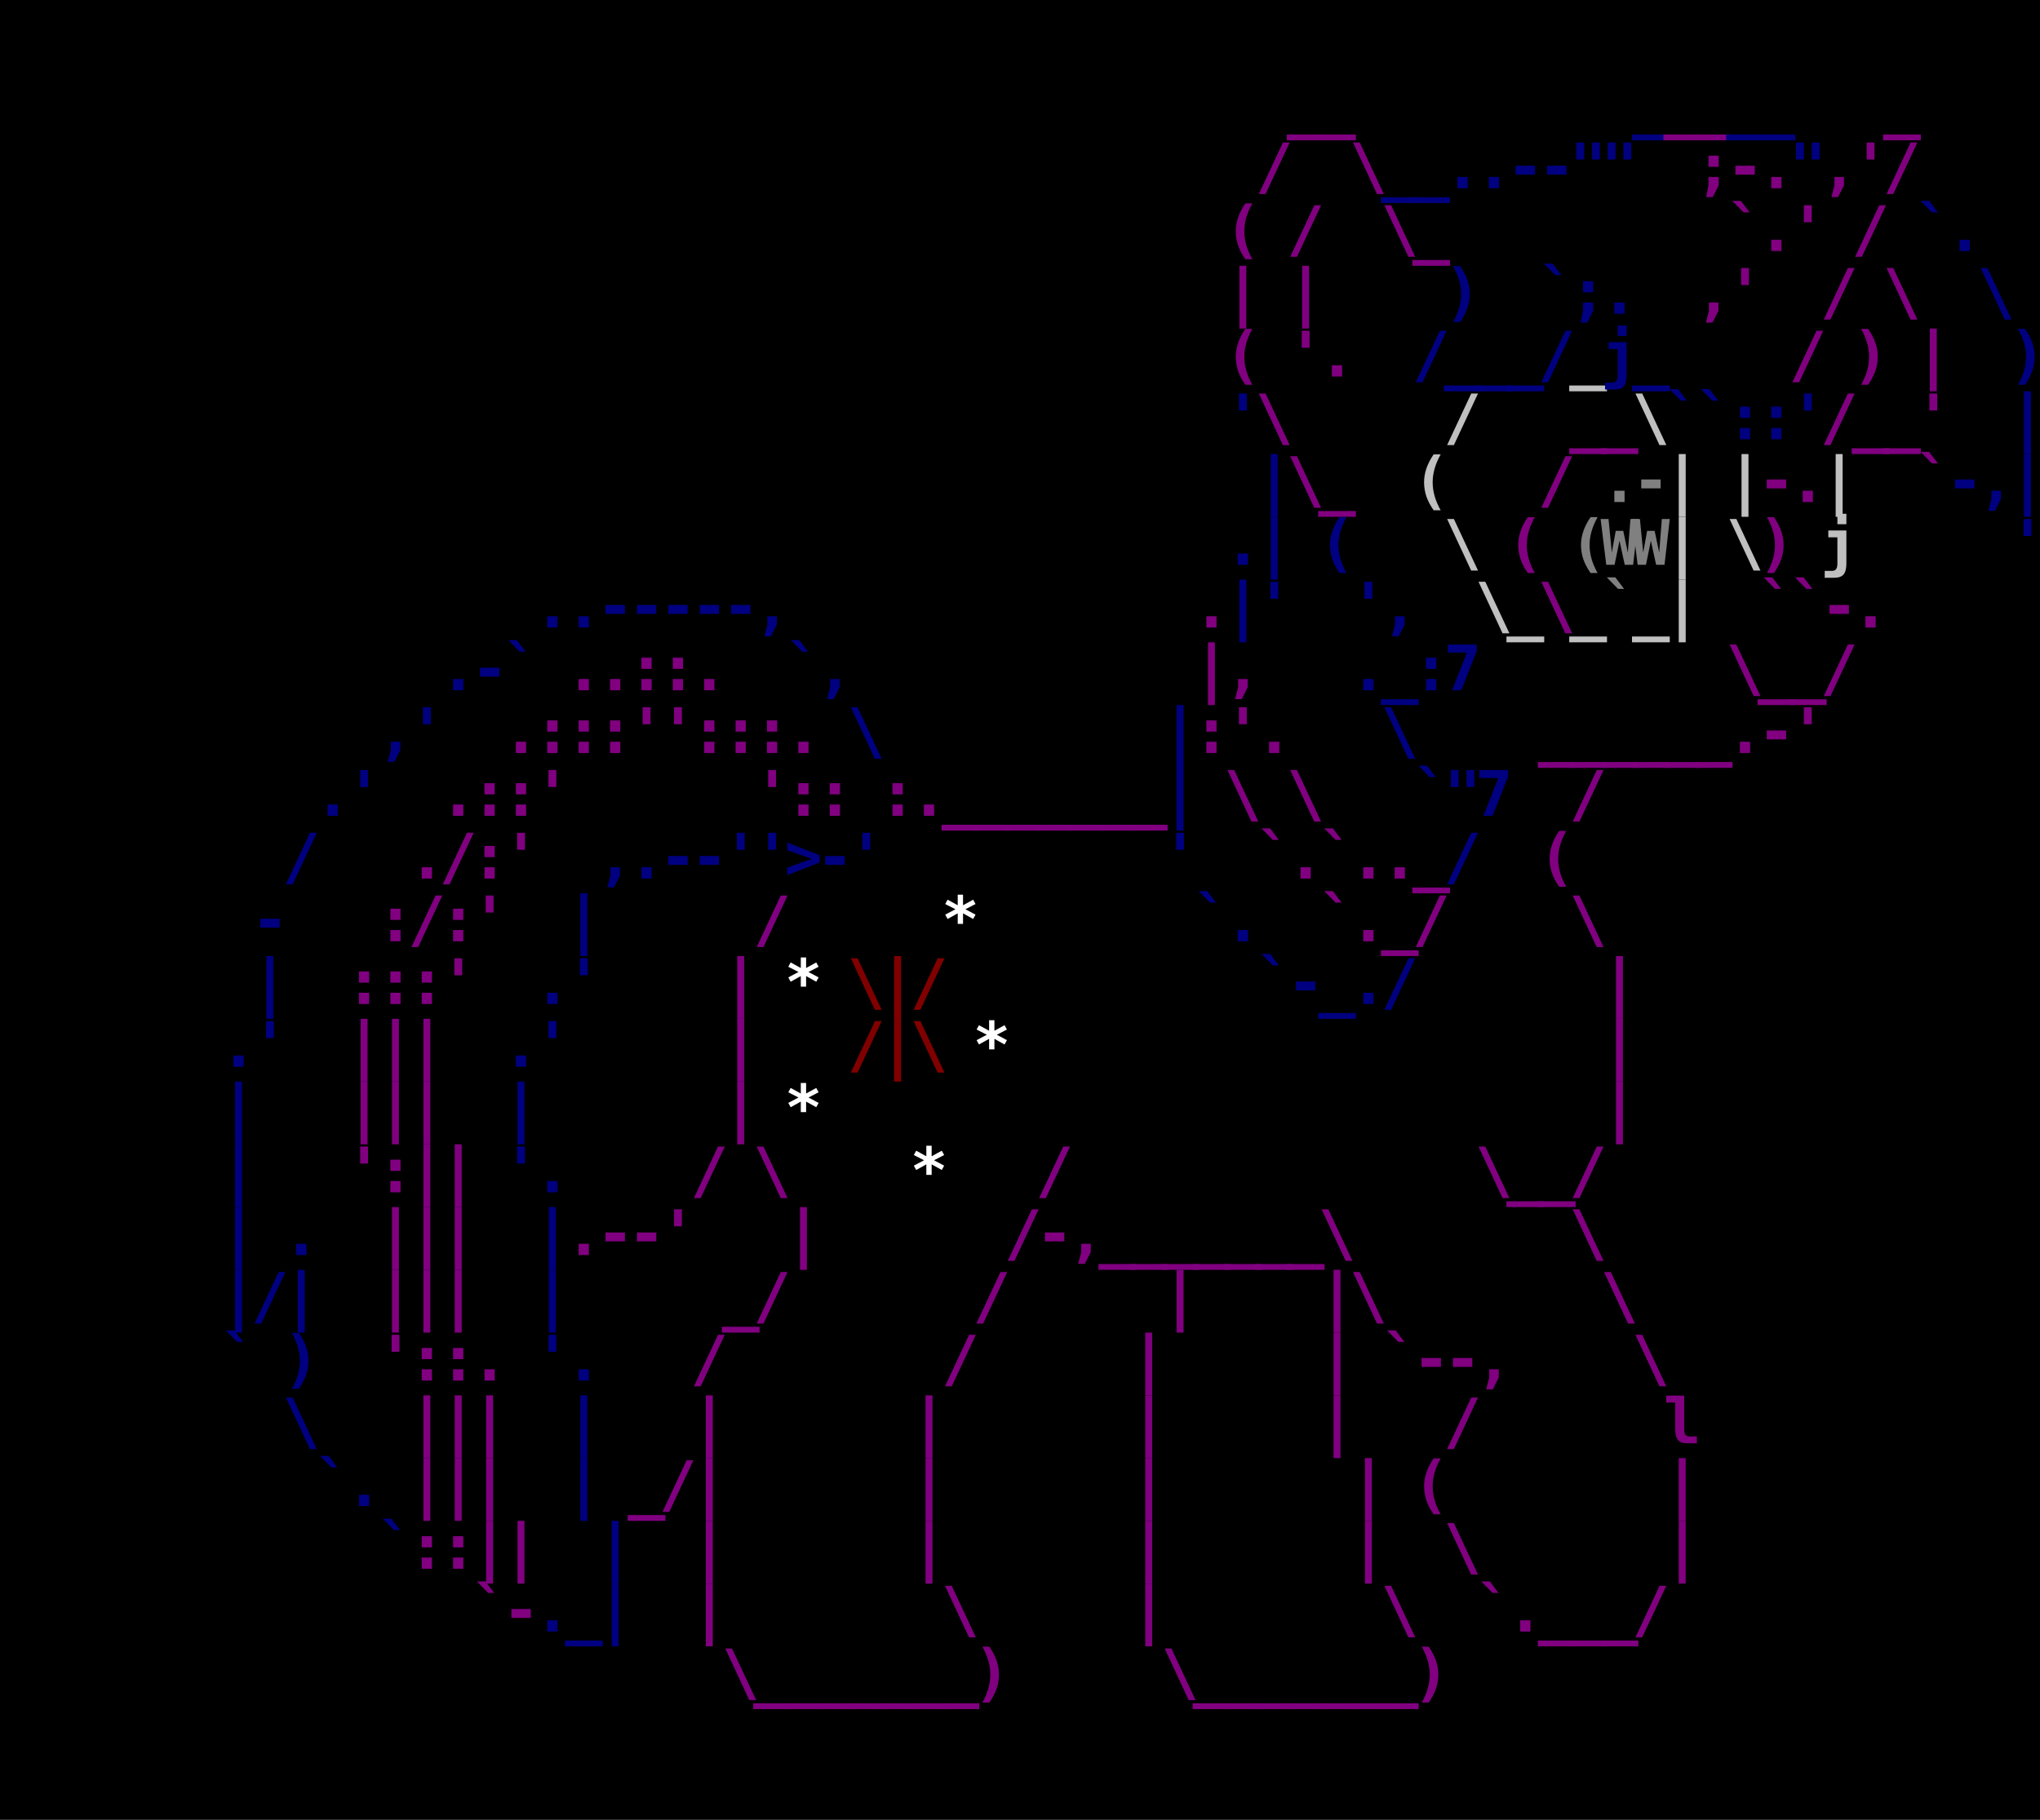
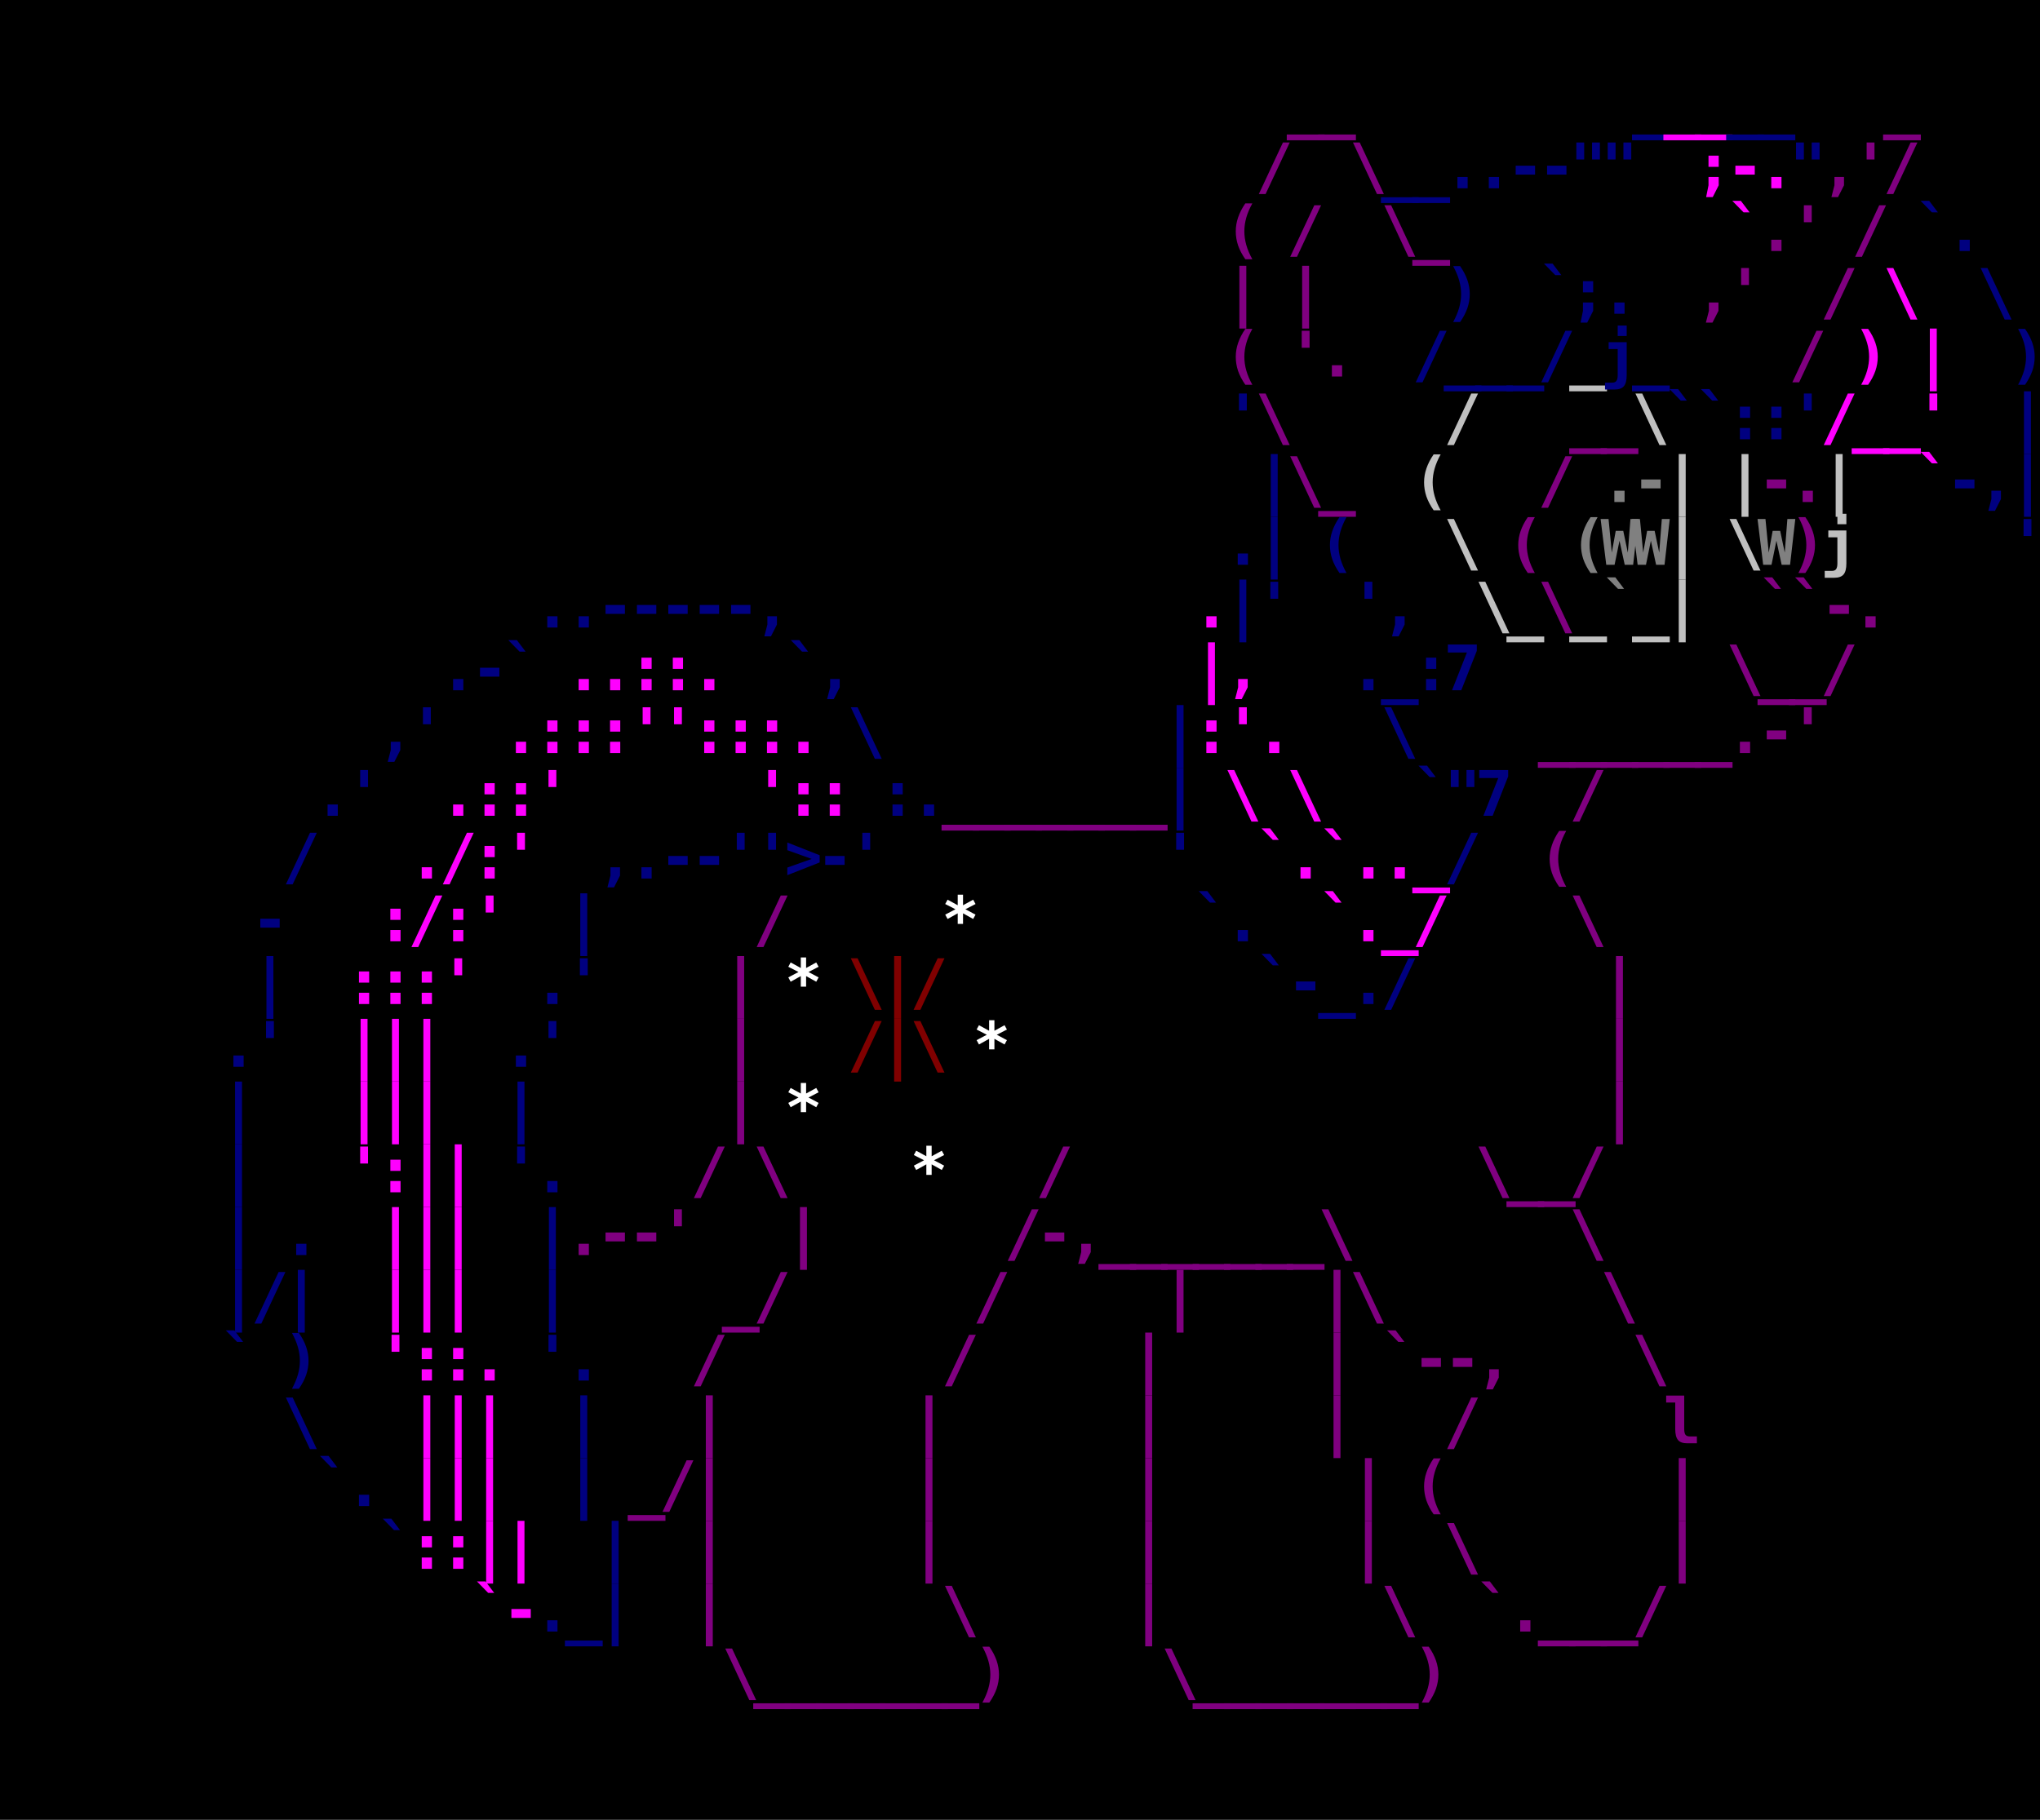
<svg xmlns="http://www.w3.org/2000/svg" width="390" height="348">
  <rect style="fill:black;stroke:none;" width="390" height="348" x="0" y="0" />
  <text y="0" x="0" style="font-family:monospace;font-size:12px;font-weight:bold;">
    <tspan x="246" y="24" style="fill:purple;">_</tspan>
    <tspan x="252" y="24" style="fill:purple;">_</tspan>
    <tspan x="312" y="24" style="fill:navy;">_</tspan>
-     <tspan x="318" y="24" style="fill:purple;">_</tspan>
-     <tspan x="324" y="24" style="fill:purple;">_</tspan>
+     <tspan x="318" y="24" style="fill:magenta;">_</tspan>
+     <tspan x="324" y="24" style="fill:magenta;">_</tspan>
    <tspan x="330" y="24" style="fill:navy;">_</tspan>
    <tspan x="336" y="24" style="fill:navy;">_</tspan>
    <tspan x="360" y="24" style="fill:purple;">_</tspan>
    <tspan x="240" y="36" style="fill:purple;">/</tspan>
    <tspan x="258" y="36" style="fill:purple;">\</tspan>
    <tspan x="264" y="36" style="fill:navy;">_</tspan>
    <tspan x="270" y="36" style="fill:navy;">_</tspan>
    <tspan x="276" y="36" style="fill:navy;">.</tspan>
    <tspan x="282" y="36" style="fill:navy;">.</tspan>
    <tspan x="288" y="36" style="fill:navy;">-</tspan>
    <tspan x="294" y="36" style="fill:navy;">-</tspan>
    <tspan x="300" y="36" style="fill:navy;">"</tspan>
    <tspan x="306" y="36" style="fill:navy;">"</tspan>
-     <tspan x="324" y="36" style="fill:purple;">;</tspan>
-     <tspan x="330" y="36" style="fill:purple;">-</tspan>
-     <tspan x="336" y="36" style="fill:purple;">.</tspan>
+     <tspan x="324" y="36" style="fill:magenta;">;</tspan>
+     <tspan x="330" y="36" style="fill:magenta;">-</tspan>
+     <tspan x="336" y="36" style="fill:magenta;">.</tspan>
    <tspan x="342" y="36" style="fill:navy;">"</tspan>
    <tspan x="348" y="36" style="fill:purple;">,</tspan>
    <tspan x="354" y="36" style="fill:purple;">'</tspan>
    <tspan x="360" y="36" style="fill:purple;">/</tspan>
    <tspan x="234" y="48" style="fill:purple;">(</tspan>
    <tspan x="246" y="48" style="fill:purple;">/</tspan>
    <tspan x="264" y="48" style="fill:purple;">\</tspan>
    <tspan x="270" y="48" style="fill:purple;">_</tspan>
-     <tspan x="330" y="48" style="fill:purple;">`</tspan>
+     <tspan x="330" y="48" style="fill:magenta;">`</tspan>
    <tspan x="336" y="48" style="fill:purple;">.</tspan>
    <tspan x="342" y="48" style="fill:purple;">'</tspan>
    <tspan x="354" y="48" style="fill:purple;">/</tspan>
    <tspan x="366" y="48" style="fill:navy;">`</tspan>
    <tspan x="372" y="48" style="fill:navy;">.</tspan>
    <tspan x="234" y="60" style="fill:purple;">|</tspan>
    <tspan x="246" y="60" style="fill:purple;">|</tspan>
    <tspan x="276" y="60" style="fill:navy;">)</tspan>
    <tspan x="294" y="60" style="fill:navy;">`</tspan>
    <tspan x="300" y="60" style="fill:navy;">;</tspan>
    <tspan x="306" y="60" style="fill:navy;">.</tspan>
    <tspan x="324" y="60" style="fill:purple;">,</tspan>
    <tspan x="330" y="60" style="fill:purple;">'</tspan>
    <tspan x="348" y="60" style="fill:purple;">/</tspan>
-     <tspan x="360" y="60" style="fill:purple;">\</tspan>
+     <tspan x="360" y="60" style="fill:magenta;">\</tspan>
    <tspan x="378" y="60" style="fill:navy;">\</tspan>
    <tspan x="234" y="72" style="fill:purple;">(</tspan>
    <tspan x="246" y="72" style="fill:purple;">'</tspan>
    <tspan x="252" y="72" style="fill:purple;">.</tspan>
    <tspan x="270" y="72" style="fill:navy;">/</tspan>
    <tspan x="276" y="72" style="fill:navy;">_</tspan>
    <tspan x="282" y="72" style="fill:navy;">_</tspan>
    <tspan x="288" y="72" style="fill:navy;">_</tspan>
    <tspan x="294" y="72" style="fill:navy;">/</tspan>
    <tspan x="300" y="72" style="fill:silver;">_</tspan>
    <tspan x="306" y="72" style="fill:navy;">j</tspan>
    <tspan x="312" y="72" style="fill:navy;">_</tspan>
    <tspan x="342" y="72" style="fill:purple;">/</tspan>
-     <tspan x="354" y="72" style="fill:purple;">)</tspan>
-     <tspan x="366" y="72" style="fill:purple;">|</tspan>
+     <tspan x="354" y="72" style="fill:magenta;">)</tspan>
+     <tspan x="366" y="72" style="fill:magenta;">|</tspan>
    <tspan x="384" y="72" style="fill:navy;">)</tspan>
    <tspan x="234" y="84" style="fill:navy;">'</tspan>
    <tspan x="240" y="84" style="fill:purple;">\</tspan>
    <tspan x="276" y="84" style="fill:silver;">/</tspan>
    <tspan x="300" y="84" style="fill:purple;">_</tspan>
    <tspan x="306" y="84" style="fill:purple;">_</tspan>
    <tspan x="312" y="84" style="fill:silver;">\</tspan>
    <tspan x="318" y="84" style="fill:navy;">`</tspan>
    <tspan x="324" y="84" style="fill:navy;">`</tspan>
    <tspan x="330" y="84" style="fill:navy;">:</tspan>
    <tspan x="336" y="84" style="fill:navy;">:</tspan>
    <tspan x="342" y="84" style="fill:navy;">'</tspan>
-     <tspan x="348" y="84" style="fill:purple;">/</tspan>
-     <tspan x="354" y="84" style="fill:purple;">_</tspan>
-     <tspan x="360" y="84" style="fill:purple;">_</tspan>
-     <tspan x="366" y="84" style="fill:purple;">'</tspan>
+     <tspan x="348" y="84" style="fill:magenta;">/</tspan>
+     <tspan x="354" y="84" style="fill:magenta;">_</tspan>
+     <tspan x="360" y="84" style="fill:magenta;">_</tspan>
+     <tspan x="366" y="84" style="fill:magenta;">'</tspan>
    <tspan x="384" y="84" style="fill:navy;">|</tspan>
    <tspan x="240" y="96" style="fill:navy;">|</tspan>
    <tspan x="246" y="96" style="fill:purple;">\</tspan>
    <tspan x="252" y="96" style="fill:purple;">_</tspan>
    <tspan x="270" y="96" style="fill:silver;">(</tspan>
    <tspan x="294" y="96" style="fill:purple;">/</tspan>
    <tspan x="306" y="96" style="fill:gray;">.</tspan>
    <tspan x="312" y="96" style="fill:gray;">-</tspan>
    <tspan x="318" y="96" style="fill:silver;">|</tspan>
    <tspan x="330" y="96" style="fill:silver;">|</tspan>
    <tspan x="336" y="96" style="fill:purple;">-</tspan>
    <tspan x="342" y="96" style="fill:purple;">.</tspan>
    <tspan x="348" y="96" style="fill:silver;">|</tspan>
-     <tspan x="366" y="96" style="fill:purple;">`</tspan>
+     <tspan x="366" y="96" style="fill:magenta;">`</tspan>
    <tspan x="372" y="96" style="fill:navy;">-</tspan>
    <tspan x="378" y="96" style="fill:navy;">,</tspan>
    <tspan x="384" y="96" style="fill:navy;">|</tspan>
    <tspan x="234" y="108" style="fill:navy;">.</tspan>
    <tspan x="240" y="108" style="fill:navy;">|</tspan>
    <tspan x="252" y="108" style="fill:navy;">(</tspan>
    <tspan x="276" y="108" style="fill:silver;">\</tspan>
    <tspan x="288" y="108" style="fill:purple;">(</tspan>
    <tspan x="300" y="108" style="fill:gray;">(</tspan>
    <tspan x="306" y="108" style="fill:gray;">W</tspan>
    <tspan x="312" y="108" style="fill:gray;">W</tspan>
    <tspan x="318" y="108" style="fill:silver;">|</tspan>
    <tspan x="330" y="108" style="fill:silver;">\</tspan>
-     <tspan x="336" y="108" style="fill:purple;">)</tspan>
+     <tspan x="336" y="108" style="fill:gray;">W</tspan>
+     <tspan x="342" y="108" style="fill:purple;">)</tspan>
    <tspan x="348" y="108" style="fill:silver;">j</tspan>
    <tspan x="384" y="108" style="fill:navy;">'</tspan>
    <tspan x="102" y="120" style="fill:navy;">.</tspan>
    <tspan x="108" y="120" style="fill:navy;">.</tspan>
    <tspan x="114" y="120" style="fill:navy;">-</tspan>
    <tspan x="120" y="120" style="fill:navy;">-</tspan>
    <tspan x="126" y="120" style="fill:navy;">-</tspan>
    <tspan x="132" y="120" style="fill:navy;">-</tspan>
    <tspan x="138" y="120" style="fill:navy;">-</tspan>
    <tspan x="144" y="120" style="fill:navy;">,</tspan>
-     <tspan x="228" y="120" style="fill:purple;">.</tspan>
+     <tspan x="228" y="120" style="fill:magenta;">.</tspan>
    <tspan x="234" y="120" style="fill:navy;">|</tspan>
    <tspan x="240" y="120" style="fill:navy;">'</tspan>
    <tspan x="258" y="120" style="fill:navy;">'</tspan>
    <tspan x="264" y="120" style="fill:navy;">,</tspan>
    <tspan x="282" y="120" style="fill:silver;">\</tspan>
    <tspan x="288" y="120" style="fill:silver;">_</tspan>
    <tspan x="294" y="120" style="fill:purple;">\</tspan>
    <tspan x="300" y="120" style="fill:silver;">_</tspan>
    <tspan x="306" y="120" style="fill:gray;">`</tspan>
    <tspan x="312" y="120" style="fill:silver;">_</tspan>
    <tspan x="318" y="120" style="fill:silver;">|</tspan>
    <tspan x="336" y="120" style="fill:purple;">`</tspan>
    <tspan x="342" y="120" style="fill:purple;">`</tspan>
    <tspan x="348" y="120" style="fill:purple;">-</tspan>
    <tspan x="354" y="120" style="fill:purple;">.</tspan>
    <tspan x="84" y="132" style="fill:navy;">.</tspan>
    <tspan x="90" y="132" style="fill:navy;">-</tspan>
    <tspan x="96" y="132" style="fill:navy;">`</tspan>
-     <tspan x="108" y="132" style="fill:purple;">.</tspan>
-     <tspan x="114" y="132" style="fill:purple;">.</tspan>
-     <tspan x="120" y="132" style="fill:purple;">:</tspan>
-     <tspan x="126" y="132" style="fill:purple;">:</tspan>
-     <tspan x="132" y="132" style="fill:purple;">.</tspan>
+     <tspan x="108" y="132" style="fill:magenta;">.</tspan>
+     <tspan x="114" y="132" style="fill:magenta;">.</tspan>
+     <tspan x="120" y="132" style="fill:magenta;">:</tspan>
+     <tspan x="126" y="132" style="fill:magenta;">:</tspan>
+     <tspan x="132" y="132" style="fill:magenta;">.</tspan>
    <tspan x="150" y="132" style="fill:navy;">`</tspan>
    <tspan x="156" y="132" style="fill:navy;">,</tspan>
-     <tspan x="228" y="132" style="fill:purple;">|</tspan>
-     <tspan x="234" y="132" style="fill:purple;">,</tspan>
+     <tspan x="228" y="132" style="fill:magenta;">|</tspan>
+     <tspan x="234" y="132" style="fill:magenta;">,</tspan>
    <tspan x="258" y="132" style="fill:navy;">.</tspan>
    <tspan x="264" y="132" style="fill:navy;">_</tspan>
    <tspan x="270" y="132" style="fill:navy;">:</tspan>
    <tspan x="276" y="132" style="fill:navy;">7</tspan>
    <tspan x="330" y="132" style="fill:purple;">\</tspan>
    <tspan x="336" y="132" style="fill:purple;">_</tspan>
    <tspan x="342" y="132" style="fill:purple;">_</tspan>
    <tspan x="348" y="132" style="fill:purple;">/</tspan>
    <tspan x="72" y="144" style="fill:navy;">,</tspan>
    <tspan x="78" y="144" style="fill:navy;">'</tspan>
-     <tspan x="96" y="144" style="fill:purple;">.</tspan>
-     <tspan x="102" y="144" style="fill:purple;">:</tspan>
-     <tspan x="108" y="144" style="fill:purple;">:</tspan>
-     <tspan x="114" y="144" style="fill:purple;">:</tspan>
-     <tspan x="120" y="144" style="fill:purple;">'</tspan>
-     <tspan x="126" y="144" style="fill:purple;">'</tspan>
-     <tspan x="132" y="144" style="fill:purple;">:</tspan>
-     <tspan x="138" y="144" style="fill:purple;">:</tspan>
-     <tspan x="144" y="144" style="fill:purple;">:</tspan>
-     <tspan x="150" y="144" style="fill:purple;">.</tspan>
+     <tspan x="96" y="144" style="fill:magenta;">.</tspan>
+     <tspan x="102" y="144" style="fill:magenta;">:</tspan>
+     <tspan x="108" y="144" style="fill:magenta;">:</tspan>
+     <tspan x="114" y="144" style="fill:magenta;">:</tspan>
+     <tspan x="120" y="144" style="fill:magenta;">'</tspan>
+     <tspan x="126" y="144" style="fill:magenta;">'</tspan>
+     <tspan x="132" y="144" style="fill:magenta;">:</tspan>
+     <tspan x="138" y="144" style="fill:magenta;">:</tspan>
+     <tspan x="144" y="144" style="fill:magenta;">:</tspan>
+     <tspan x="150" y="144" style="fill:magenta;">.</tspan>
    <tspan x="162" y="144" style="fill:navy;">\</tspan>
    <tspan x="222" y="144" style="fill:navy;">|</tspan>
-     <tspan x="228" y="144" style="fill:purple;">:</tspan>
-     <tspan x="234" y="144" style="fill:purple;">'</tspan>
-     <tspan x="240" y="144" style="fill:purple;">.</tspan>
+     <tspan x="228" y="144" style="fill:magenta;">:</tspan>
+     <tspan x="234" y="144" style="fill:magenta;">'</tspan>
+     <tspan x="240" y="144" style="fill:magenta;">.</tspan>
    <tspan x="264" y="144" style="fill:navy;">\</tspan>
    <tspan x="294" y="144" style="fill:purple;">_</tspan>
    <tspan x="300" y="144" style="fill:purple;">_</tspan>
    <tspan x="306" y="144" style="fill:purple;">_</tspan>
    <tspan x="312" y="144" style="fill:purple;">_</tspan>
    <tspan x="318" y="144" style="fill:purple;">_</tspan>
    <tspan x="324" y="144" style="fill:purple;">_</tspan>
    <tspan x="330" y="144" style="fill:purple;">.</tspan>
    <tspan x="336" y="144" style="fill:purple;">-</tspan>
    <tspan x="342" y="144" style="fill:purple;">'</tspan>
    <tspan x="60" y="156" style="fill:navy;">.</tspan>
    <tspan x="66" y="156" style="fill:navy;">'</tspan>
-     <tspan x="84" y="156" style="fill:purple;">.</tspan>
-     <tspan x="90" y="156" style="fill:purple;">:</tspan>
-     <tspan x="96" y="156" style="fill:purple;">:</tspan>
-     <tspan x="102" y="156" style="fill:purple;">'</tspan>
-     <tspan x="144" y="156" style="fill:purple;">'</tspan>
-     <tspan x="150" y="156" style="fill:purple;">:</tspan>
-     <tspan x="156" y="156" style="fill:purple;">:</tspan>
-     <tspan x="168" y="156" style="fill:purple;">:</tspan>
-     <tspan x="174" y="156" style="fill:purple;">.</tspan>
+     <tspan x="84" y="156" style="fill:magenta;">.</tspan>
+     <tspan x="90" y="156" style="fill:magenta;">:</tspan>
+     <tspan x="96" y="156" style="fill:magenta;">:</tspan>
+     <tspan x="102" y="156" style="fill:magenta;">'</tspan>
+     <tspan x="144" y="156" style="fill:magenta;">'</tspan>
+     <tspan x="150" y="156" style="fill:magenta;">:</tspan>
+     <tspan x="156" y="156" style="fill:magenta;">:</tspan>
+     <tspan x="168" y="156" style="fill:navy;">:</tspan>
+     <tspan x="174" y="156" style="fill:navy;">.</tspan>
    <tspan x="180" y="156" style="fill:purple;">_</tspan>
    <tspan x="186" y="156" style="fill:purple;">_</tspan>
    <tspan x="192" y="156" style="fill:purple;">_</tspan>
    <tspan x="198" y="156" style="fill:purple;">_</tspan>
    <tspan x="204" y="156" style="fill:purple;">_</tspan>
    <tspan x="210" y="156" style="fill:purple;">_</tspan>
    <tspan x="216" y="156" style="fill:purple;">_</tspan>
    <tspan x="222" y="156" style="fill:navy;">|</tspan>
-     <tspan x="234" y="156" style="fill:purple;">\</tspan>
-     <tspan x="246" y="156" style="fill:purple;">\</tspan>
+     <tspan x="234" y="156" style="fill:magenta;">\</tspan>
+     <tspan x="246" y="156" style="fill:magenta;">\</tspan>
    <tspan x="270" y="156" style="fill:navy;">`</tspan>
    <tspan x="276" y="156" style="fill:navy;">"</tspan>
    <tspan x="282" y="156" style="fill:navy;">7</tspan>
    <tspan x="300" y="156" style="fill:purple;">/</tspan>
    <tspan x="54" y="168" style="fill:navy;">/</tspan>
-     <tspan x="78" y="168" style="fill:purple;">.</tspan>
-     <tspan x="84" y="168" style="fill:purple;">/</tspan>
-     <tspan x="90" y="168" style="fill:purple;">:</tspan>
-     <tspan x="96" y="168" style="fill:purple;">'</tspan>
+     <tspan x="78" y="168" style="fill:magenta;">.</tspan>
+     <tspan x="84" y="168" style="fill:magenta;">/</tspan>
+     <tspan x="90" y="168" style="fill:magenta;">:</tspan>
+     <tspan x="96" y="168" style="fill:magenta;">'</tspan>
    <tspan x="114" y="168" style="fill:navy;">,</tspan>
    <tspan x="120" y="168" style="fill:navy;">.</tspan>
    <tspan x="126" y="168" style="fill:navy;">-</tspan>
    <tspan x="132" y="168" style="fill:navy;">-</tspan>
    <tspan x="138" y="168" style="fill:navy;">'</tspan>
    <tspan x="144" y="168" style="fill:navy;">'</tspan>
    <tspan x="150" y="168" style="fill:navy;">&gt;</tspan>
    <tspan x="156" y="168" style="fill:navy;">-</tspan>
    <tspan x="162" y="168" style="fill:navy;">'</tspan>
    <tspan x="222" y="168" style="fill:navy;">'</tspan>
-     <tspan x="240" y="168" style="fill:purple;">`</tspan>
-     <tspan x="246" y="168" style="fill:purple;">.</tspan>
-     <tspan x="252" y="168" style="fill:purple;">`</tspan>
-     <tspan x="258" y="168" style="fill:purple;">.</tspan>
-     <tspan x="264" y="168" style="fill:purple;">.</tspan>
-     <tspan x="270" y="168" style="fill:purple;">_</tspan>
+     <tspan x="240" y="168" style="fill:magenta;">`</tspan>
+     <tspan x="246" y="168" style="fill:magenta;">.</tspan>
+     <tspan x="252" y="168" style="fill:magenta;">`</tspan>
+     <tspan x="258" y="168" style="fill:magenta;">.</tspan>
+     <tspan x="264" y="168" style="fill:magenta;">.</tspan>
+     <tspan x="270" y="168" style="fill:magenta;">_</tspan>
    <tspan x="276" y="168" style="fill:navy;">/</tspan>
    <tspan x="294" y="168" style="fill:purple;">(</tspan>
    <tspan x="48" y="180" style="fill:navy;">-</tspan>
-     <tspan x="72" y="180" style="fill:purple;">:</tspan>
-     <tspan x="78" y="180" style="fill:purple;">/</tspan>
-     <tspan x="84" y="180" style="fill:purple;">:</tspan>
-     <tspan x="90" y="180" style="fill:purple;">'</tspan>
+     <tspan x="72" y="180" style="fill:magenta;">:</tspan>
+     <tspan x="78" y="180" style="fill:magenta;">/</tspan>
+     <tspan x="84" y="180" style="fill:magenta;">:</tspan>
+     <tspan x="90" y="180" style="fill:magenta;">'</tspan>
    <tspan x="108" y="180" style="fill:navy;">|</tspan>
    <tspan x="144" y="180" style="fill:purple;">/</tspan>
    <tspan x="180" y="180" style="fill:white;">*</tspan>
    <tspan x="228" y="180" style="fill:navy;">`</tspan>
    <tspan x="234" y="180" style="fill:navy;">.</tspan>
-     <tspan x="252" y="180" style="fill:purple;">`</tspan>
-     <tspan x="258" y="180" style="fill:purple;">.</tspan>
-     <tspan x="264" y="180" style="fill:purple;">_</tspan>
-     <tspan x="270" y="180" style="fill:purple;">/</tspan>
+     <tspan x="252" y="180" style="fill:magenta;">`</tspan>
+     <tspan x="258" y="180" style="fill:magenta;">.</tspan>
+     <tspan x="264" y="180" style="fill:magenta;">_</tspan>
+     <tspan x="270" y="180" style="fill:magenta;">/</tspan>
    <tspan x="300" y="180" style="fill:purple;">\</tspan>
    <tspan x="48" y="192" style="fill:navy;">|</tspan>
-     <tspan x="66" y="192" style="fill:purple;">:</tspan>
-     <tspan x="72" y="192" style="fill:purple;">:</tspan>
-     <tspan x="78" y="192" style="fill:purple;">:</tspan>
-     <tspan x="84" y="192" style="fill:purple;">'</tspan>
+     <tspan x="66" y="192" style="fill:magenta;">:</tspan>
+     <tspan x="72" y="192" style="fill:magenta;">:</tspan>
+     <tspan x="78" y="192" style="fill:magenta;">:</tspan>
+     <tspan x="84" y="192" style="fill:magenta;">'</tspan>
    <tspan x="102" y="192" style="fill:navy;">.</tspan>
    <tspan x="108" y="192" style="fill:navy;">'</tspan>
    <tspan x="138" y="192" style="fill:purple;">|</tspan>
    <tspan x="150" y="192" style="fill:white;">*</tspan>
    <tspan x="162" y="192" style="fill:maroon;">\</tspan>
    <tspan x="168" y="192" style="fill:maroon;">|</tspan>
    <tspan x="174" y="192" style="fill:maroon;">/</tspan>
    <tspan x="240" y="192" style="fill:navy;">`</tspan>
    <tspan x="246" y="192" style="fill:navy;">-</tspan>
    <tspan x="252" y="192" style="fill:navy;">_</tspan>
    <tspan x="258" y="192" style="fill:navy;">.</tspan>
    <tspan x="264" y="192" style="fill:navy;">/</tspan>
    <tspan x="306" y="192" style="fill:purple;">|</tspan>
    <tspan x="42" y="204" style="fill:navy;">.</tspan>
    <tspan x="48" y="204" style="fill:navy;">'</tspan>
-     <tspan x="66" y="204" style="fill:purple;">|</tspan>
-     <tspan x="72" y="204" style="fill:purple;">|</tspan>
-     <tspan x="78" y="204" style="fill:purple;">|</tspan>
+     <tspan x="66" y="204" style="fill:magenta;">|</tspan>
+     <tspan x="72" y="204" style="fill:magenta;">|</tspan>
+     <tspan x="78" y="204" style="fill:magenta;">|</tspan>
    <tspan x="96" y="204" style="fill:navy;">.</tspan>
    <tspan x="102" y="204" style="fill:navy;">'</tspan>
    <tspan x="138" y="204" style="fill:purple;">|</tspan>
    <tspan x="162" y="204" style="fill:maroon;">/</tspan>
    <tspan x="168" y="204" style="fill:maroon;">|</tspan>
    <tspan x="174" y="204" style="fill:maroon;">\</tspan>
    <tspan x="186" y="204" style="fill:white;">*</tspan>
    <tspan x="306" y="204" style="fill:purple;">|</tspan>
    <tspan x="42" y="216" style="fill:navy;">|</tspan>
-     <tspan x="66" y="216" style="fill:purple;">|</tspan>
-     <tspan x="72" y="216" style="fill:purple;">|</tspan>
-     <tspan x="78" y="216" style="fill:purple;">|</tspan>
+     <tspan x="66" y="216" style="fill:magenta;">|</tspan>
+     <tspan x="72" y="216" style="fill:magenta;">|</tspan>
+     <tspan x="78" y="216" style="fill:magenta;">|</tspan>
    <tspan x="96" y="216" style="fill:navy;">|</tspan>
    <tspan x="138" y="216" style="fill:purple;">|</tspan>
    <tspan x="150" y="216" style="fill:white;">*</tspan>
    <tspan x="306" y="216" style="fill:purple;">|</tspan>
    <tspan x="42" y="228" style="fill:navy;">|</tspan>
-     <tspan x="66" y="228" style="fill:purple;">'</tspan>
-     <tspan x="72" y="228" style="fill:purple;">:</tspan>
-     <tspan x="78" y="228" style="fill:purple;">|</tspan>
-     <tspan x="84" y="228" style="fill:purple;">|</tspan>
+     <tspan x="66" y="228" style="fill:magenta;">'</tspan>
+     <tspan x="72" y="228" style="fill:magenta;">:</tspan>
+     <tspan x="78" y="228" style="fill:magenta;">|</tspan>
+     <tspan x="84" y="228" style="fill:magenta;">|</tspan>
    <tspan x="96" y="228" style="fill:navy;">'</tspan>
    <tspan x="102" y="228" style="fill:navy;">.</tspan>
    <tspan x="132" y="228" style="fill:purple;">/</tspan>
    <tspan x="144" y="228" style="fill:purple;">\</tspan>
    <tspan x="174" y="228" style="fill:white;">*</tspan>
    <tspan x="198" y="228" style="fill:purple;">/</tspan>
    <tspan x="282" y="228" style="fill:purple;">\</tspan>
    <tspan x="288" y="228" style="fill:purple;">_</tspan>
    <tspan x="294" y="228" style="fill:purple;">_</tspan>
    <tspan x="300" y="228" style="fill:purple;">/</tspan>
    <tspan x="42" y="240" style="fill:navy;">|</tspan>
    <tspan x="54" y="240" style="fill:navy;">.</tspan>
-     <tspan x="72" y="240" style="fill:purple;">|</tspan>
-     <tspan x="78" y="240" style="fill:purple;">|</tspan>
-     <tspan x="84" y="240" style="fill:purple;">|</tspan>
+     <tspan x="72" y="240" style="fill:magenta;">|</tspan>
+     <tspan x="78" y="240" style="fill:magenta;">|</tspan>
+     <tspan x="84" y="240" style="fill:magenta;">|</tspan>
    <tspan x="102" y="240" style="fill:navy;">|</tspan>
    <tspan x="108" y="240" style="fill:purple;">.</tspan>
    <tspan x="114" y="240" style="fill:purple;">-</tspan>
    <tspan x="120" y="240" style="fill:purple;">-</tspan>
    <tspan x="126" y="240" style="fill:purple;">'</tspan>
    <tspan x="150" y="240" style="fill:purple;">|</tspan>
    <tspan x="192" y="240" style="fill:purple;">/</tspan>
    <tspan x="198" y="240" style="fill:purple;">-</tspan>
    <tspan x="204" y="240" style="fill:purple;">,</tspan>
    <tspan x="210" y="240" style="fill:purple;">_</tspan>
    <tspan x="216" y="240" style="fill:purple;">_</tspan>
    <tspan x="222" y="240" style="fill:purple;">_</tspan>
    <tspan x="228" y="240" style="fill:purple;">_</tspan>
    <tspan x="234" y="240" style="fill:purple;">_</tspan>
    <tspan x="240" y="240" style="fill:purple;">_</tspan>
    <tspan x="246" y="240" style="fill:purple;">_</tspan>
    <tspan x="252" y="240" style="fill:purple;">\</tspan>
    <tspan x="300" y="240" style="fill:purple;">\</tspan>
    <tspan x="42" y="252" style="fill:navy;">|</tspan>
    <tspan x="48" y="252" style="fill:navy;">/</tspan>
    <tspan x="54" y="252" style="fill:navy;">|</tspan>
-     <tspan x="72" y="252" style="fill:purple;">|</tspan>
-     <tspan x="78" y="252" style="fill:purple;">|</tspan>
-     <tspan x="84" y="252" style="fill:purple;">|</tspan>
+     <tspan x="72" y="252" style="fill:magenta;">|</tspan>
+     <tspan x="78" y="252" style="fill:magenta;">|</tspan>
+     <tspan x="84" y="252" style="fill:magenta;">|</tspan>
    <tspan x="102" y="252" style="fill:navy;">|</tspan>
    <tspan x="138" y="252" style="fill:purple;">_</tspan>
    <tspan x="144" y="252" style="fill:purple;">/</tspan>
    <tspan x="186" y="252" style="fill:purple;">/</tspan>
    <tspan x="222" y="252" style="fill:purple;">|</tspan>
    <tspan x="252" y="252" style="fill:purple;">|</tspan>
    <tspan x="258" y="252" style="fill:purple;">\</tspan>
    <tspan x="306" y="252" style="fill:purple;">\</tspan>
    <tspan x="42" y="264" style="fill:navy;">`</tspan>
    <tspan x="54" y="264" style="fill:navy;">)</tspan>
-     <tspan x="72" y="264" style="fill:purple;">'</tspan>
-     <tspan x="78" y="264" style="fill:purple;">:</tspan>
-     <tspan x="84" y="264" style="fill:purple;">:</tspan>
-     <tspan x="90" y="264" style="fill:purple;">.</tspan>
+     <tspan x="72" y="264" style="fill:magenta;">'</tspan>
+     <tspan x="78" y="264" style="fill:magenta;">:</tspan>
+     <tspan x="84" y="264" style="fill:magenta;">:</tspan>
+     <tspan x="90" y="264" style="fill:magenta;">.</tspan>
    <tspan x="102" y="264" style="fill:navy;">'</tspan>
    <tspan x="108" y="264" style="fill:navy;">.</tspan>
    <tspan x="132" y="264" style="fill:purple;">/</tspan>
    <tspan x="180" y="264" style="fill:purple;">/</tspan>
    <tspan x="216" y="264" style="fill:purple;">|</tspan>
    <tspan x="252" y="264" style="fill:purple;">|</tspan>
    <tspan x="264" y="264" style="fill:purple;">`</tspan>
    <tspan x="270" y="264" style="fill:purple;">-</tspan>
    <tspan x="276" y="264" style="fill:purple;">-</tspan>
    <tspan x="282" y="264" style="fill:purple;">,</tspan>
    <tspan x="312" y="264" style="fill:purple;">\</tspan>
    <tspan x="54" y="276" style="fill:navy;">\</tspan>
-     <tspan x="78" y="276" style="fill:purple;">|</tspan>
-     <tspan x="84" y="276" style="fill:purple;">|</tspan>
-     <tspan x="90" y="276" style="fill:purple;">|</tspan>
+     <tspan x="78" y="276" style="fill:magenta;">|</tspan>
+     <tspan x="84" y="276" style="fill:magenta;">|</tspan>
+     <tspan x="90" y="276" style="fill:magenta;">|</tspan>
    <tspan x="108" y="276" style="fill:navy;">|</tspan>
    <tspan x="132" y="276" style="fill:purple;">|</tspan>
    <tspan x="174" y="276" style="fill:purple;">|</tspan>
    <tspan x="216" y="276" style="fill:purple;">|</tspan>
    <tspan x="252" y="276" style="fill:purple;">|</tspan>
    <tspan x="276" y="276" style="fill:purple;">/</tspan>
    <tspan x="318" y="276" style="fill:purple;">l</tspan>
    <tspan x="60" y="288" style="fill:navy;">`</tspan>
    <tspan x="66" y="288" style="fill:navy;">.</tspan>
-     <tspan x="78" y="288" style="fill:purple;">|</tspan>
-     <tspan x="84" y="288" style="fill:purple;">|</tspan>
-     <tspan x="90" y="288" style="fill:purple;">|</tspan>
+     <tspan x="78" y="288" style="fill:magenta;">|</tspan>
+     <tspan x="84" y="288" style="fill:magenta;">|</tspan>
+     <tspan x="90" y="288" style="fill:magenta;">|</tspan>
    <tspan x="108" y="288" style="fill:navy;">|</tspan>
    <tspan x="120" y="288" style="fill:purple;">_</tspan>
    <tspan x="126" y="288" style="fill:purple;">/</tspan>
    <tspan x="132" y="288" style="fill:purple;">|</tspan>
    <tspan x="174" y="288" style="fill:purple;">|</tspan>
    <tspan x="216" y="288" style="fill:purple;">|</tspan>
    <tspan x="258" y="288" style="fill:purple;">|</tspan>
    <tspan x="270" y="288" style="fill:purple;">(</tspan>
    <tspan x="318" y="288" style="fill:purple;">|</tspan>
    <tspan x="72" y="300" style="fill:navy;">`</tspan>
-     <tspan x="78" y="300" style="fill:purple;">:</tspan>
-     <tspan x="84" y="300" style="fill:purple;">:</tspan>
-     <tspan x="90" y="300" style="fill:purple;">|</tspan>
-     <tspan x="96" y="300" style="fill:purple;">|</tspan>
+     <tspan x="78" y="300" style="fill:magenta;">:</tspan>
+     <tspan x="84" y="300" style="fill:magenta;">:</tspan>
+     <tspan x="90" y="300" style="fill:magenta;">|</tspan>
+     <tspan x="96" y="300" style="fill:magenta;">|</tspan>
    <tspan x="114" y="300" style="fill:navy;">|</tspan>
    <tspan x="132" y="300" style="fill:purple;">|</tspan>
    <tspan x="174" y="300" style="fill:purple;">|</tspan>
    <tspan x="216" y="300" style="fill:purple;">|</tspan>
    <tspan x="258" y="300" style="fill:purple;">|</tspan>
    <tspan x="276" y="300" style="fill:purple;">\</tspan>
    <tspan x="318" y="300" style="fill:purple;">|</tspan>
-     <tspan x="90" y="312" style="fill:purple;">`</tspan>
-     <tspan x="96" y="312" style="fill:purple;">-</tspan>
+     <tspan x="90" y="312" style="fill:magenta;">`</tspan>
+     <tspan x="96" y="312" style="fill:magenta;">-</tspan>
    <tspan x="102" y="312" style="fill:navy;">.</tspan>
    <tspan x="108" y="312" style="fill:navy;">_</tspan>
    <tspan x="114" y="312" style="fill:navy;">|</tspan>
    <tspan x="132" y="312" style="fill:purple;">|</tspan>
    <tspan x="180" y="312" style="fill:purple;">\</tspan>
    <tspan x="216" y="312" style="fill:purple;">|</tspan>
    <tspan x="264" y="312" style="fill:purple;">\</tspan>
    <tspan x="282" y="312" style="fill:purple;">`</tspan>
    <tspan x="288" y="312" style="fill:purple;">.</tspan>
    <tspan x="294" y="312" style="fill:purple;">_</tspan>
    <tspan x="300" y="312" style="fill:purple;">_</tspan>
    <tspan x="306" y="312" style="fill:purple;">_</tspan>
    <tspan x="312" y="312" style="fill:purple;">/</tspan>
    <tspan x="138" y="324" style="fill:purple;">\</tspan>
    <tspan x="144" y="324" style="fill:purple;">_</tspan>
    <tspan x="150" y="324" style="fill:purple;">_</tspan>
    <tspan x="156" y="324" style="fill:purple;">_</tspan>
    <tspan x="162" y="324" style="fill:purple;">_</tspan>
    <tspan x="168" y="324" style="fill:purple;">_</tspan>
    <tspan x="174" y="324" style="fill:purple;">_</tspan>
    <tspan x="180" y="324" style="fill:purple;">_</tspan>
    <tspan x="186" y="324" style="fill:purple;">)</tspan>
    <tspan x="222" y="324" style="fill:purple;">\</tspan>
    <tspan x="228" y="324" style="fill:purple;">_</tspan>
    <tspan x="234" y="324" style="fill:purple;">_</tspan>
    <tspan x="240" y="324" style="fill:purple;">_</tspan>
    <tspan x="246" y="324" style="fill:purple;">_</tspan>
    <tspan x="252" y="324" style="fill:purple;">_</tspan>
    <tspan x="258" y="324" style="fill:purple;">_</tspan>
    <tspan x="264" y="324" style="fill:purple;">_</tspan>
    <tspan x="270" y="324" style="fill:purple;">)</tspan>
  </text>
</svg>
